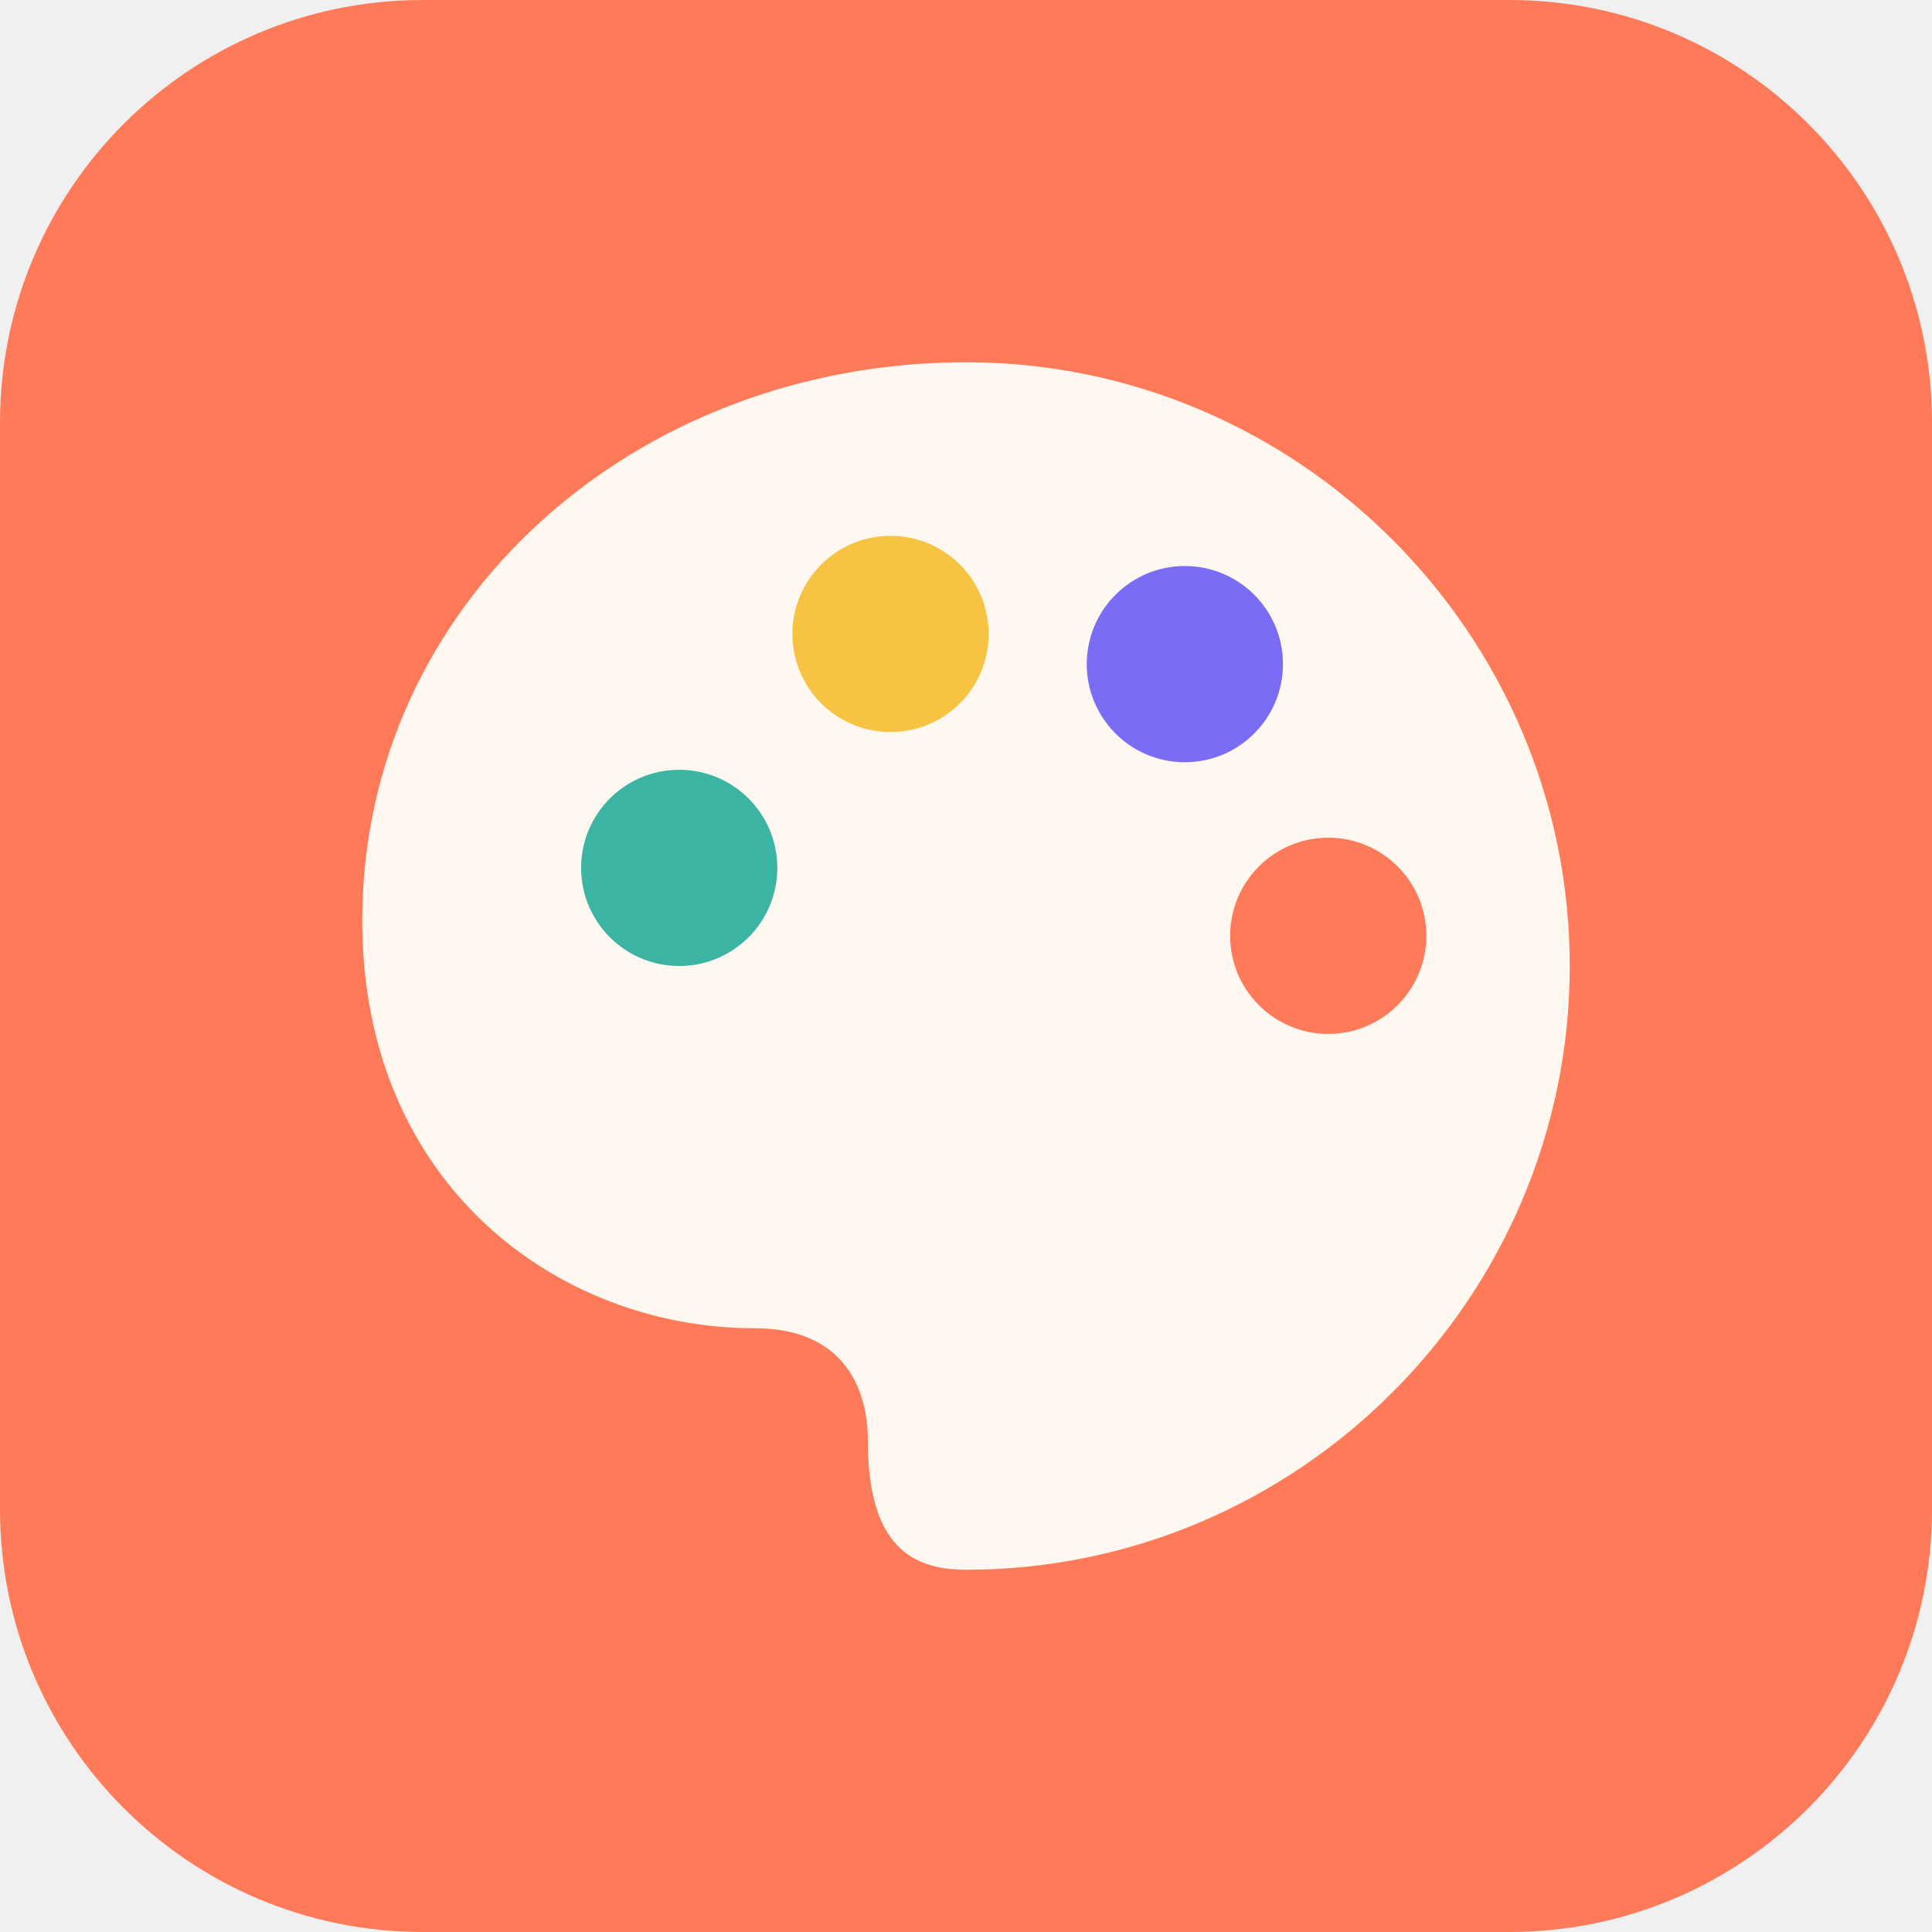
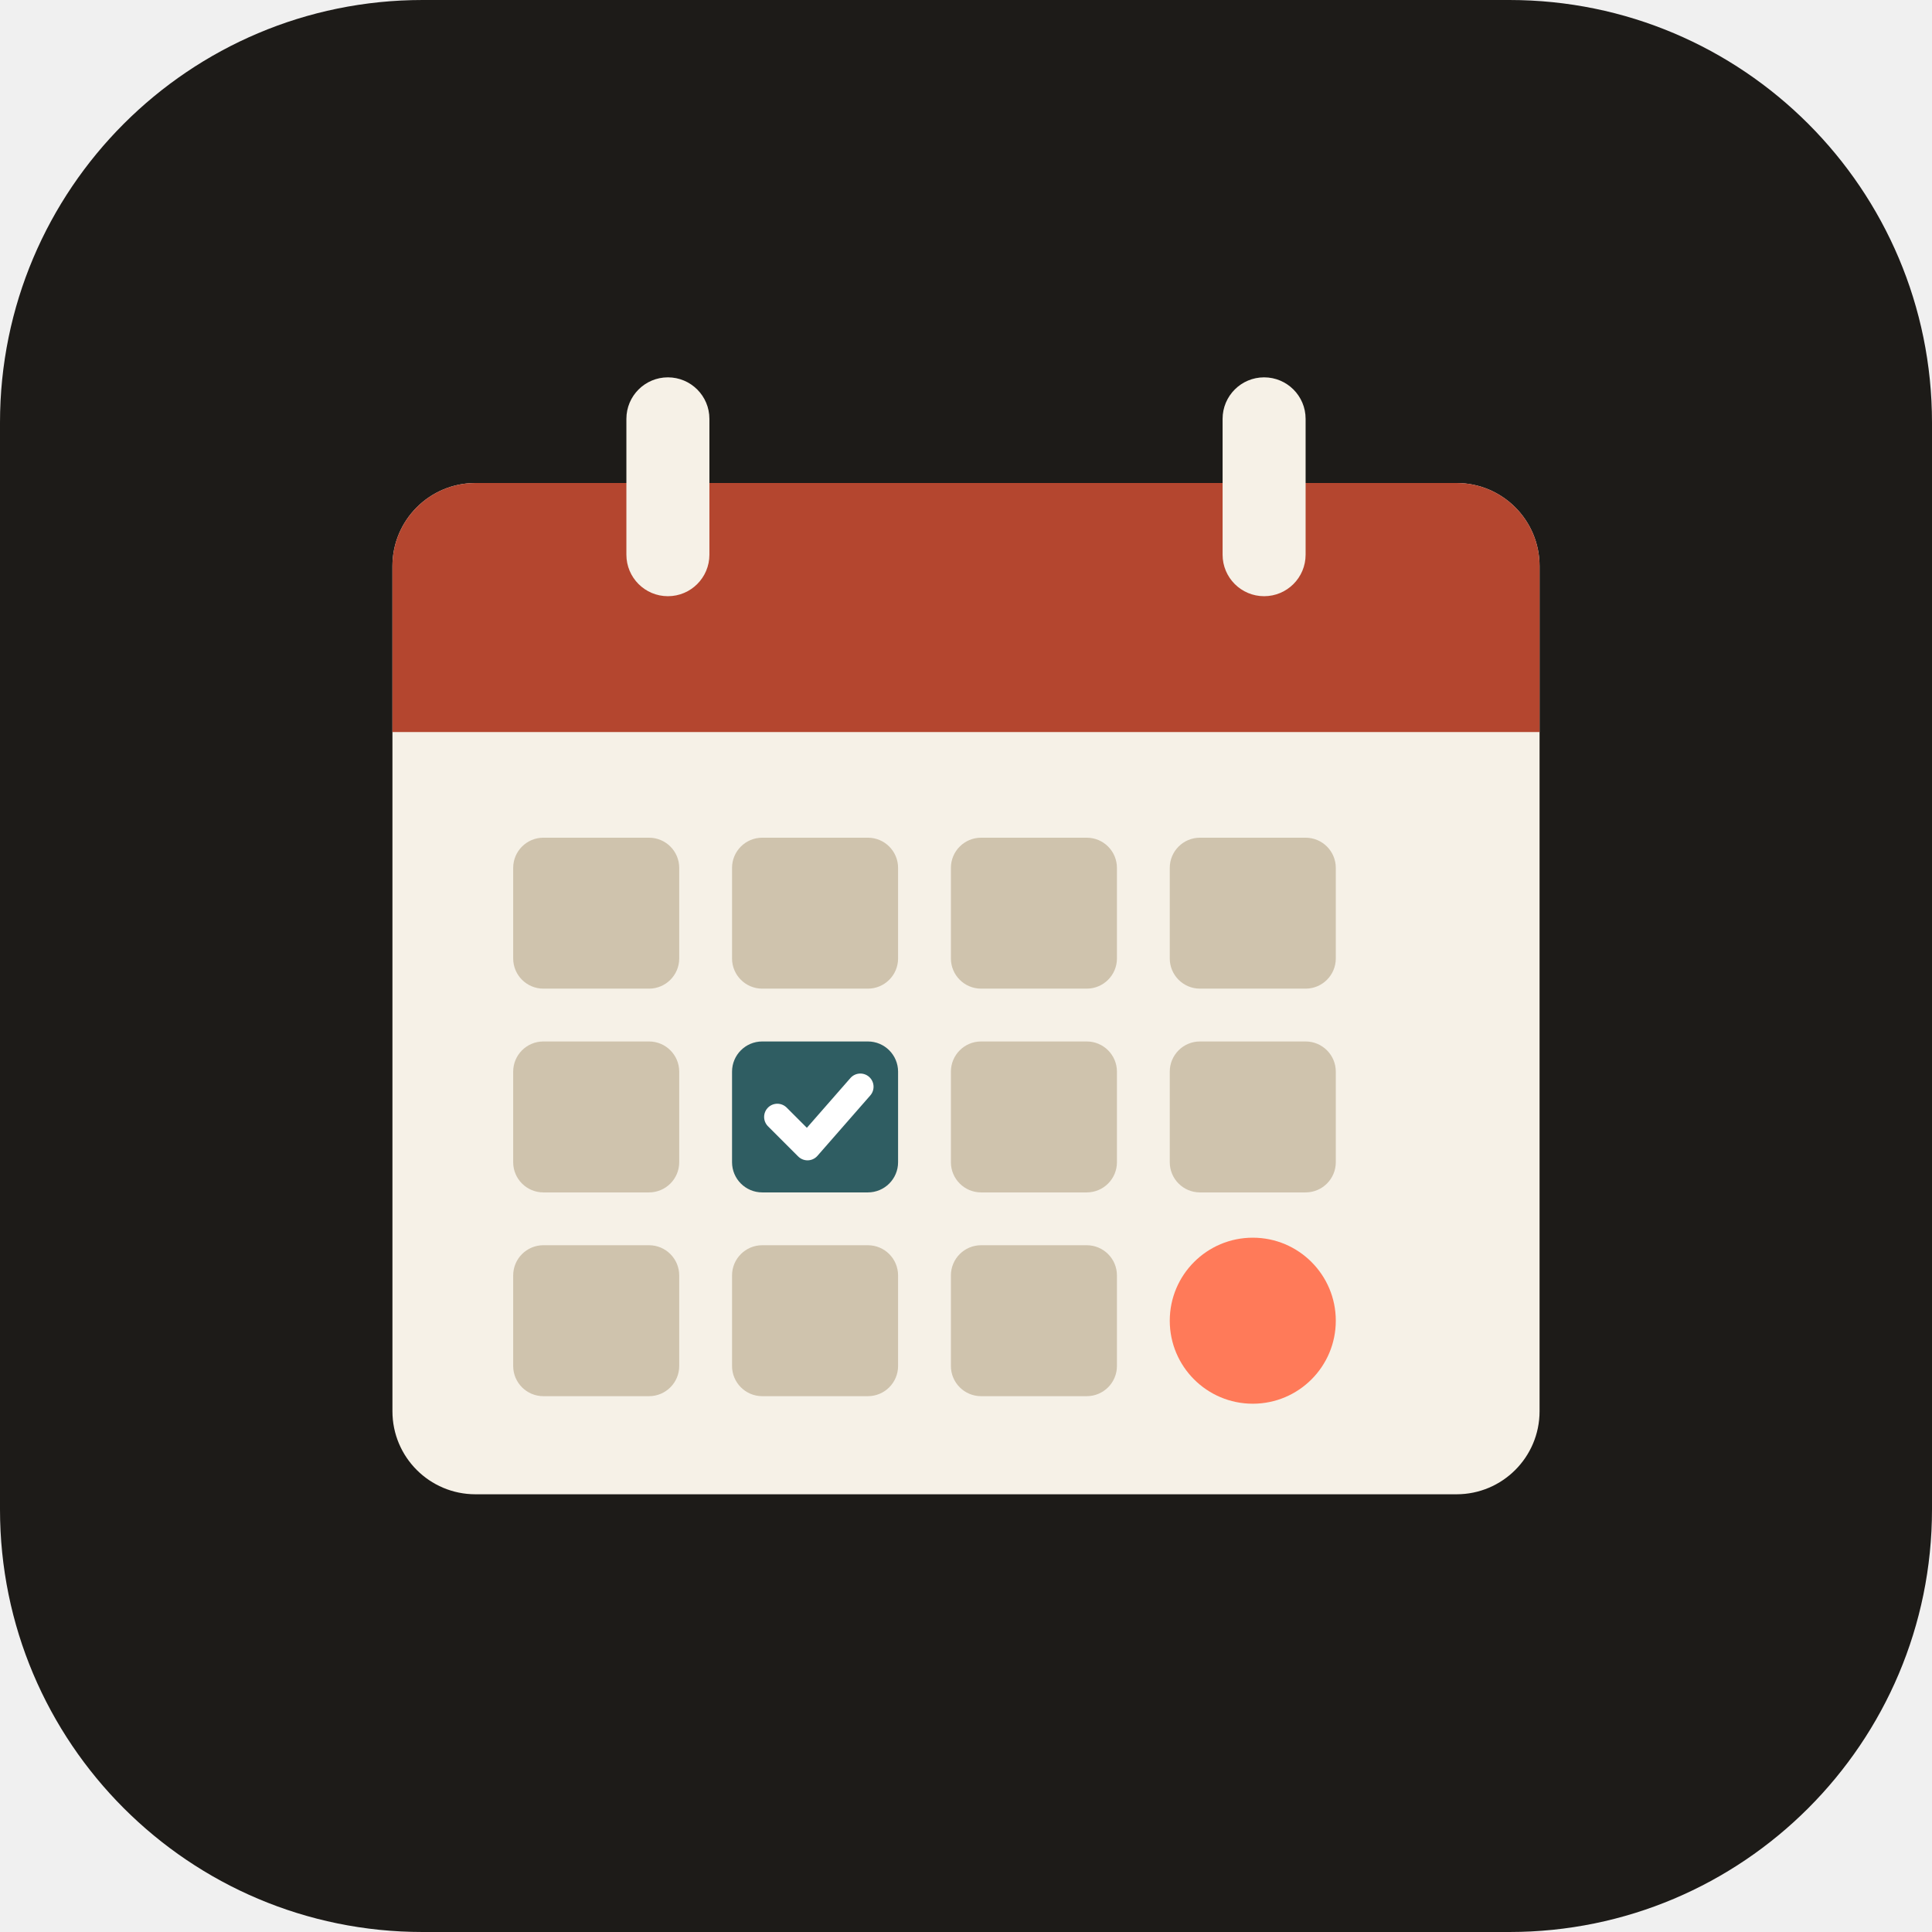
<svg xmlns="http://www.w3.org/2000/svg" viewBox="0 0 512 512">
-   <rect width="512" height="512" rx="112" fill="#ff7a59" />
-   <path d="M256 96c-88 0-160 64-160 148 0 70 52 108 104 108 22 0 30 14 30 30 0 28 12 34 26 34 88 0 160-72 160-160S344 96 256 96z" fill="#fff8f1" />
-   <circle cx="180" cy="230" r="26" fill="#3cb4a4" />
-   <circle cx="236" cy="168" r="26" fill="#f6c343" />
-   <circle cx="314" cy="176" r="26" fill="#7b6cf6" />
-   <circle cx="352" cy="248" r="26" fill="#ff7a59" />
+   <rect width="512" height="512" rx="112" fill="#1d1b18" />
+   <rect x="104" y="128" width="304" height="268" rx="22" fill="#f6f1e7" />
+   <path d="M104 150a22 22 0 0 1 22-22h260a22 22 0 0 1 22 22v44H104z" fill="#b4462f" />
+   <rect x="166" y="100" width="22" height="58" rx="11" fill="#f6f1e7" />
+   <rect x="324" y="100" width="22" height="58" rx="11" fill="#f6f1e7" />
+   <g fill="#cfc3ad">
+     <rect x="136" y="222" width="44" height="40" rx="8" />
+     <rect x="194" y="222" width="44" height="40" rx="8" />
+     <rect x="252" y="222" width="44" height="40" rx="8" />
+     <rect x="310" y="222" width="44" height="40" rx="8" />
+     <rect x="136" y="276" width="44" height="40" rx="8" />
+     <rect x="252" y="276" width="44" height="40" rx="8" />
+     <rect x="310" y="276" width="44" height="40" rx="8" />
+     <rect x="136" y="330" width="44" height="40" rx="8" />
+     <rect x="194" y="330" width="44" height="40" rx="8" />
+     <rect x="252" y="330" width="44" height="40" rx="8" />
+   </g>
+   <rect x="194" y="276" width="44" height="40" rx="8" fill="#2f5d62" />
+   <path d="M206 296l8 8 14-16" fill="none" stroke="#fff" stroke-width="7" stroke-linecap="round" stroke-linejoin="round" />
+   <circle cx="332" cy="350" r="22" fill="#ff7a59" />
</svg>
